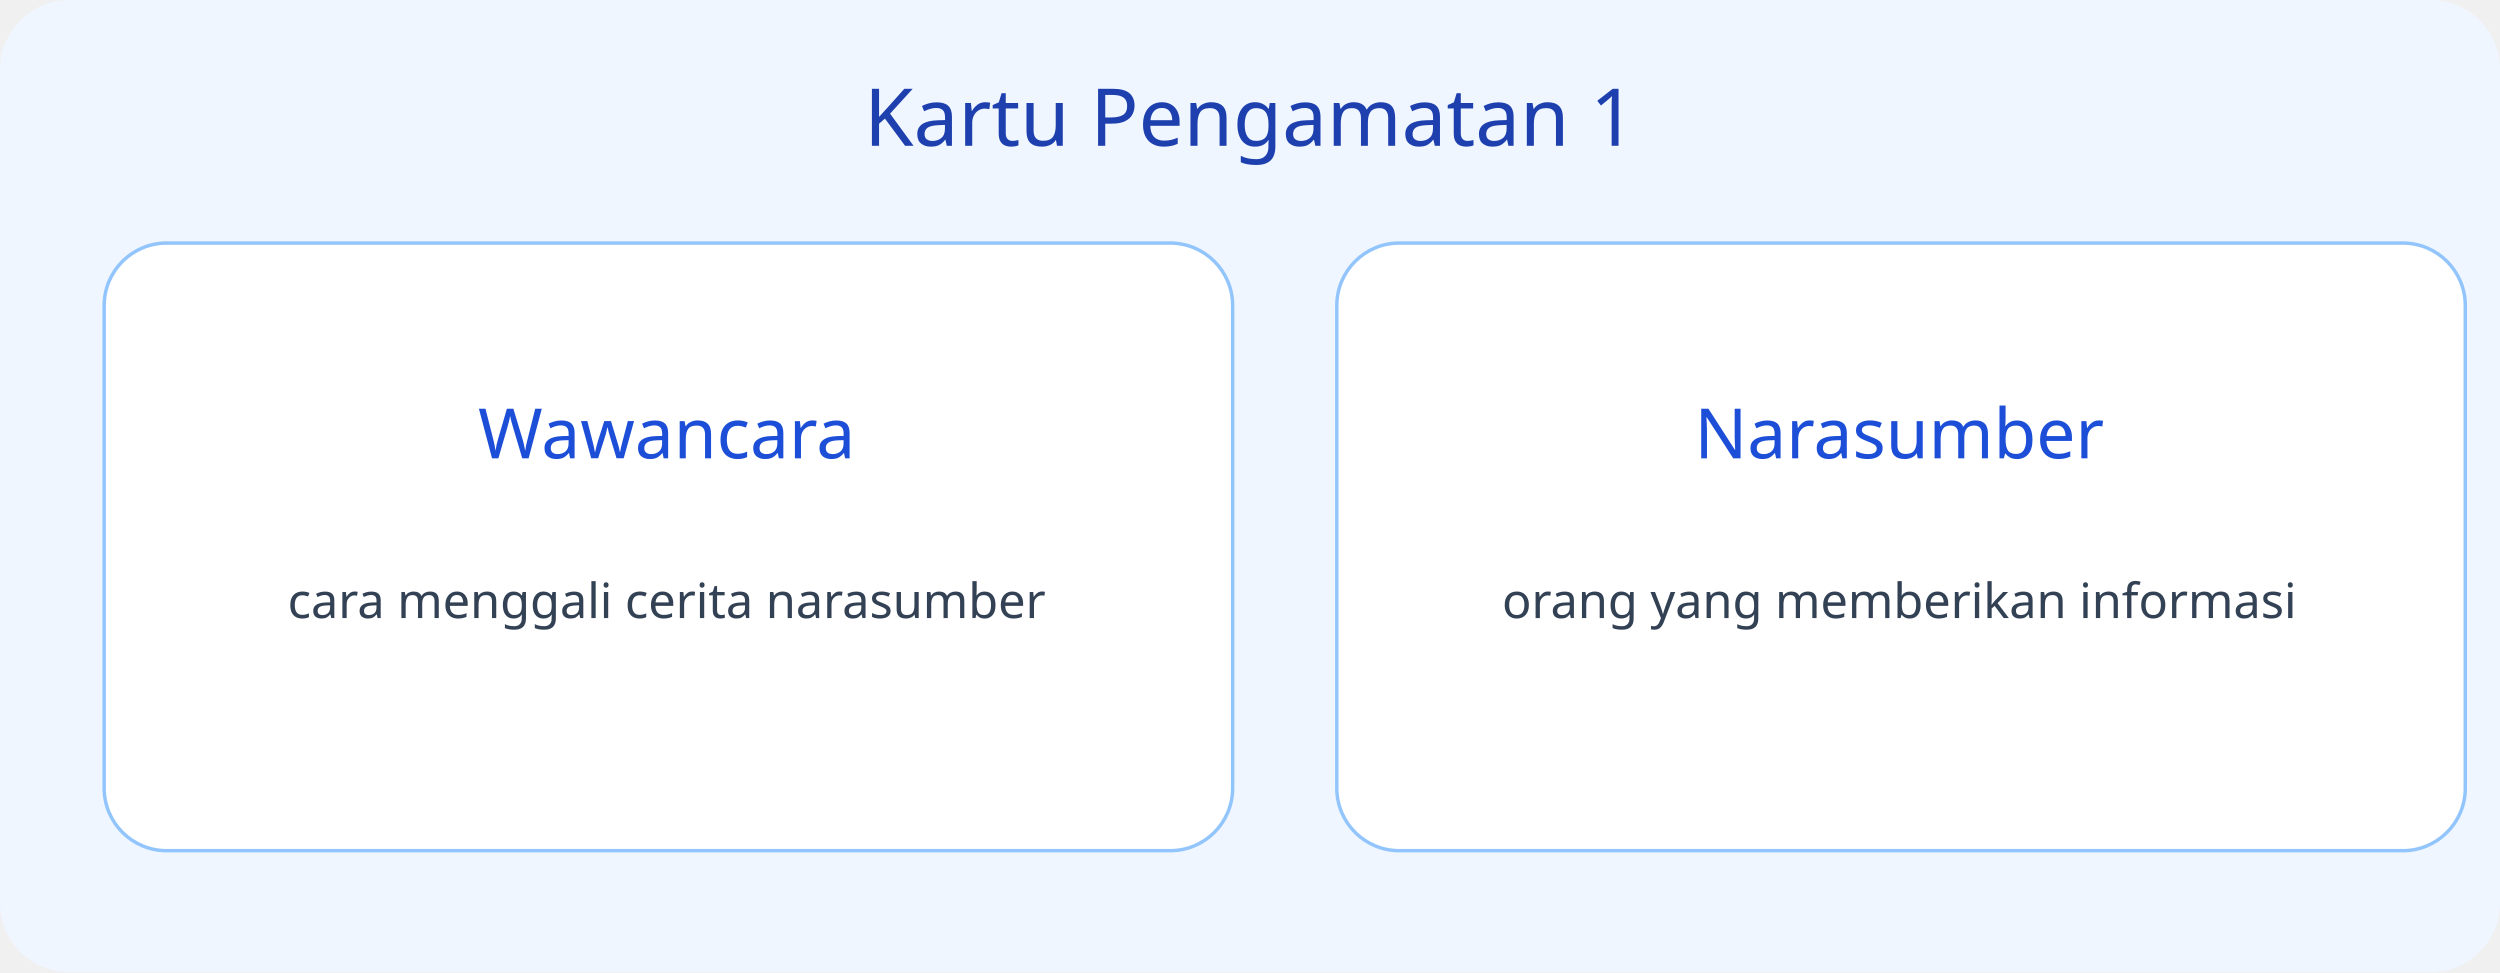
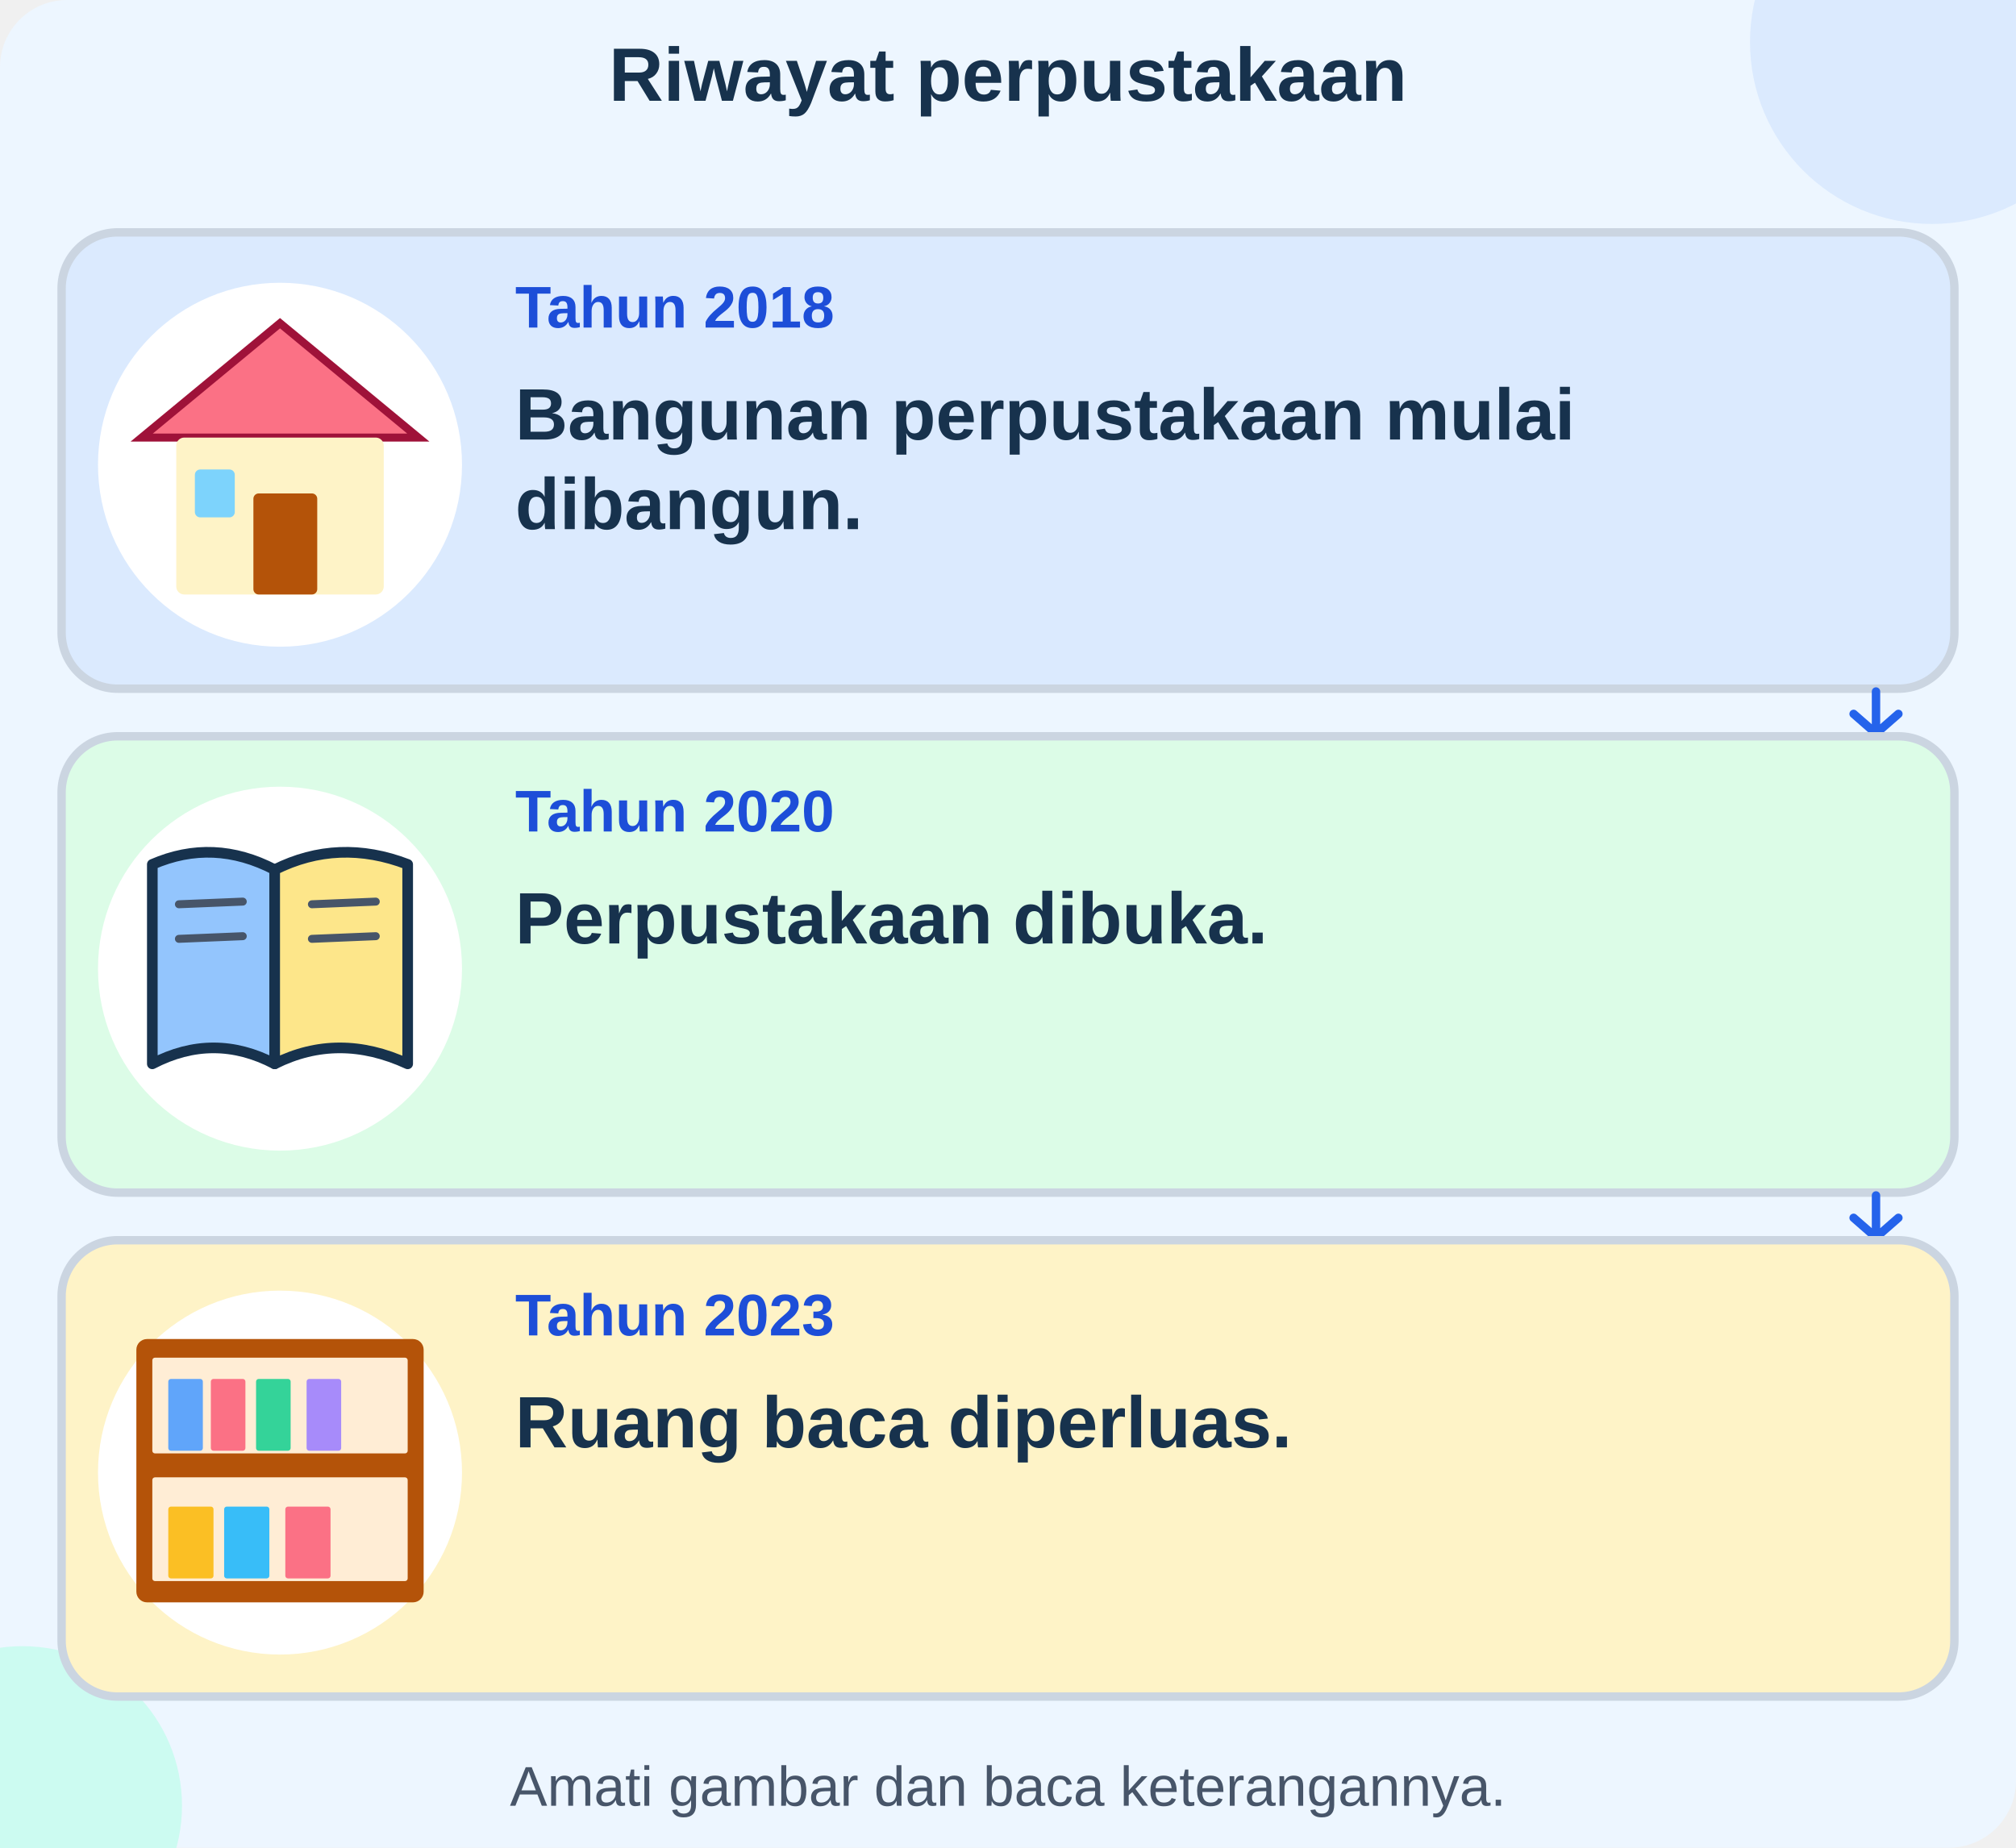
- <svg xmlns="http://www.w3.org/2000/svg" viewBox="0 0 720 280">
-   <rect width="720" height="280" rx="20" fill="#eff6ff" />
-   <text x="360" y="42" font-size="23" text-anchor="middle" font-family="sans-serif" fill="#1e40af">Kartu Pengamatan 1</text>
-   <rect x="30" y="70" width="325" height="175" rx="18" fill="white" stroke="#93c5fd" />
-   <text x="192" y="132" font-size="20" text-anchor="middle" font-family="sans-serif" fill="#1d4ed8">Wawancara</text>
-   <text x="192" y="178" font-size="14" text-anchor="middle" font-family="sans-serif" fill="#334155">cara menggali cerita narasumber</text>
-   <rect x="385" y="70" width="325" height="175" rx="18" fill="white" stroke="#93c5fd" />
-   <text x="547" y="132" font-size="20" text-anchor="middle" font-family="sans-serif" fill="#1d4ed8">Narasumber</text>
-   <text x="547" y="178" font-size="14" text-anchor="middle" font-family="sans-serif" fill="#334155">orang yang memberikan informasi</text>
+ <svg xmlns="http://www.w3.org/2000/svg" viewBox="0 0 720 660" role="img" aria-labelledby="title desc">
+   <g font-family="Arial, sans-serif">
+     <rect x="0" y="0" width="720" height="660" rx="24" fill="#edf6ff" stroke="none" stroke-width="3" />
+     <circle cx="690" cy="15" r="65" fill="#dbeafe" />
+     <circle cx="8" cy="645" r="57" fill="#ccfbf1" />
+     <text x="360" y="36" font-size="27" fill="#17324d" text-anchor="middle" font-weight="750">Riwayat perpustakaan</text>
+     <rect x="22" y="83" width="676" height="163" rx="20" fill="#dbeafe" stroke="#cbd5e1" stroke-width="3" />
+     <circle cx="100" cy="166" r="65" fill="white" />
+     <g transform="translate(43 105) scale(.95)">
+       <polygon points="8,54 60,11 112,54" fill="#fb7185" stroke="#9f1239" stroke-width="3" />
+       <rect x="21" y="54" width="78" height="59" rx="3" fill="#fef3c7" stroke="none" stroke-width="3" />
+       <rect x="50" y="75" width="24" height="38" rx="2" fill="#b45309" stroke="none" stroke-width="3" />
+       <rect x="28" y="66" width="15" height="18" rx="2" fill="#7dd3fc" stroke="none" stroke-width="3" />
+     </g>
+     <text x="184" y="117" font-size="21" fill="#1d4ed8" text-anchor="start" font-weight="750">Tahun 2018</text>
+     <text x="184" y="157" font-size="26" fill="#17324d" text-anchor="start" font-weight="600">Bangunan perpustakaan mulai</text>
+     <text x="184" y="189" font-size="26" fill="#17324d" text-anchor="start" font-weight="600">dibangun.</text>
+     <path d="M670 247 L670 261 M662 255 L670 262 L678 255" fill="none" stroke="#2563eb" stroke-width="3" stroke-linecap="round" stroke-linejoin="round" />
+     <rect x="22" y="263" width="676" height="163" rx="20" fill="#dcfce7" stroke="#cbd5e1" stroke-width="3" />
+     <circle cx="100" cy="346" r="65" fill="white" />
+     <g transform="translate(43 285) scale(.95)">
+       <path d="M12 25 Q35 15 58 27 L58 100 Q35 88 12 100 Z" fill="#93c5fd" stroke="#17324d" stroke-width="4" stroke-linecap="round" stroke-linejoin="round" />
+       <path d="M58 27 Q82 15 108 25 L108 100 Q82 88 58 100 Z" fill="#fde68a" stroke="#17324d" stroke-width="4" stroke-linecap="round" stroke-linejoin="round" />
+       <path d="M22 40 L46 39 M22 53 L46 52 M72 40 L96 39 M72 53 L96 52" fill="none" stroke="#475569" stroke-width="3" stroke-linecap="round" stroke-linejoin="round" />
+     </g>
+     <text x="184" y="297" font-size="21" fill="#1d4ed8" text-anchor="start" font-weight="750">Tahun 2020</text>
+     <text x="184" y="337" font-size="26" fill="#17324d" text-anchor="start" font-weight="600">Perpustakaan dibuka.</text>
+     <path d="M670 427 L670 441 M662 435 L670 442 L678 435" fill="none" stroke="#2563eb" stroke-width="3" stroke-linecap="round" stroke-linejoin="round" />
+     <rect x="22" y="443" width="676" height="163" rx="20" fill="#fef3c7" stroke="#cbd5e1" stroke-width="3" />
+     <circle cx="100" cy="526" r="65" fill="white" />
+     <g transform="translate(43 465) scale(.95)">
+       <rect x="6" y="14" width="108" height="99" rx="4" fill="#b45309" stroke="none" stroke-width="3" />
+       <rect x="12" y="21" width="96" height="36" rx="1" fill="#ffedd5" stroke="none" stroke-width="3" />
+       <rect x="12" y="66" width="96" height="39" rx="1" fill="#ffedd5" stroke="none" stroke-width="3" />
+       <rect x="18" y="29" width="13" height="27" rx="1" fill="#60a5fa" stroke="none" stroke-width="3" />
+       <rect x="34" y="29" width="13" height="27" rx="1" fill="#fb7185" stroke="none" stroke-width="3" />
+       <rect x="51" y="29" width="13" height="27" rx="1" fill="#34d399" stroke="none" stroke-width="3" />
+       <rect x="70" y="29" width="13" height="27" rx="1" fill="#a78bfa" stroke="none" stroke-width="3" />
+       <rect x="18" y="77" width="17" height="27" rx="1" fill="#fbbf24" stroke="none" stroke-width="3" />
+       <rect x="39" y="77" width="17" height="27" rx="1" fill="#38bdf8" stroke="none" stroke-width="3" />
+       <rect x="62" y="77" width="17" height="27" rx="1" fill="#fb7185" stroke="none" stroke-width="3" />
+     </g>
+     <text x="184" y="477" font-size="21" fill="#1d4ed8" text-anchor="start" font-weight="750">Tahun 2023</text>
+     <text x="184" y="517" font-size="26" fill="#17324d" text-anchor="start" font-weight="600">Ruang baca diperluas.</text>
+     <text x="360" y="645" font-size="20" fill="#475569" text-anchor="middle" font-weight="500">Amati gambar dan baca keterangannya.</text>
+   </g>
</svg>
